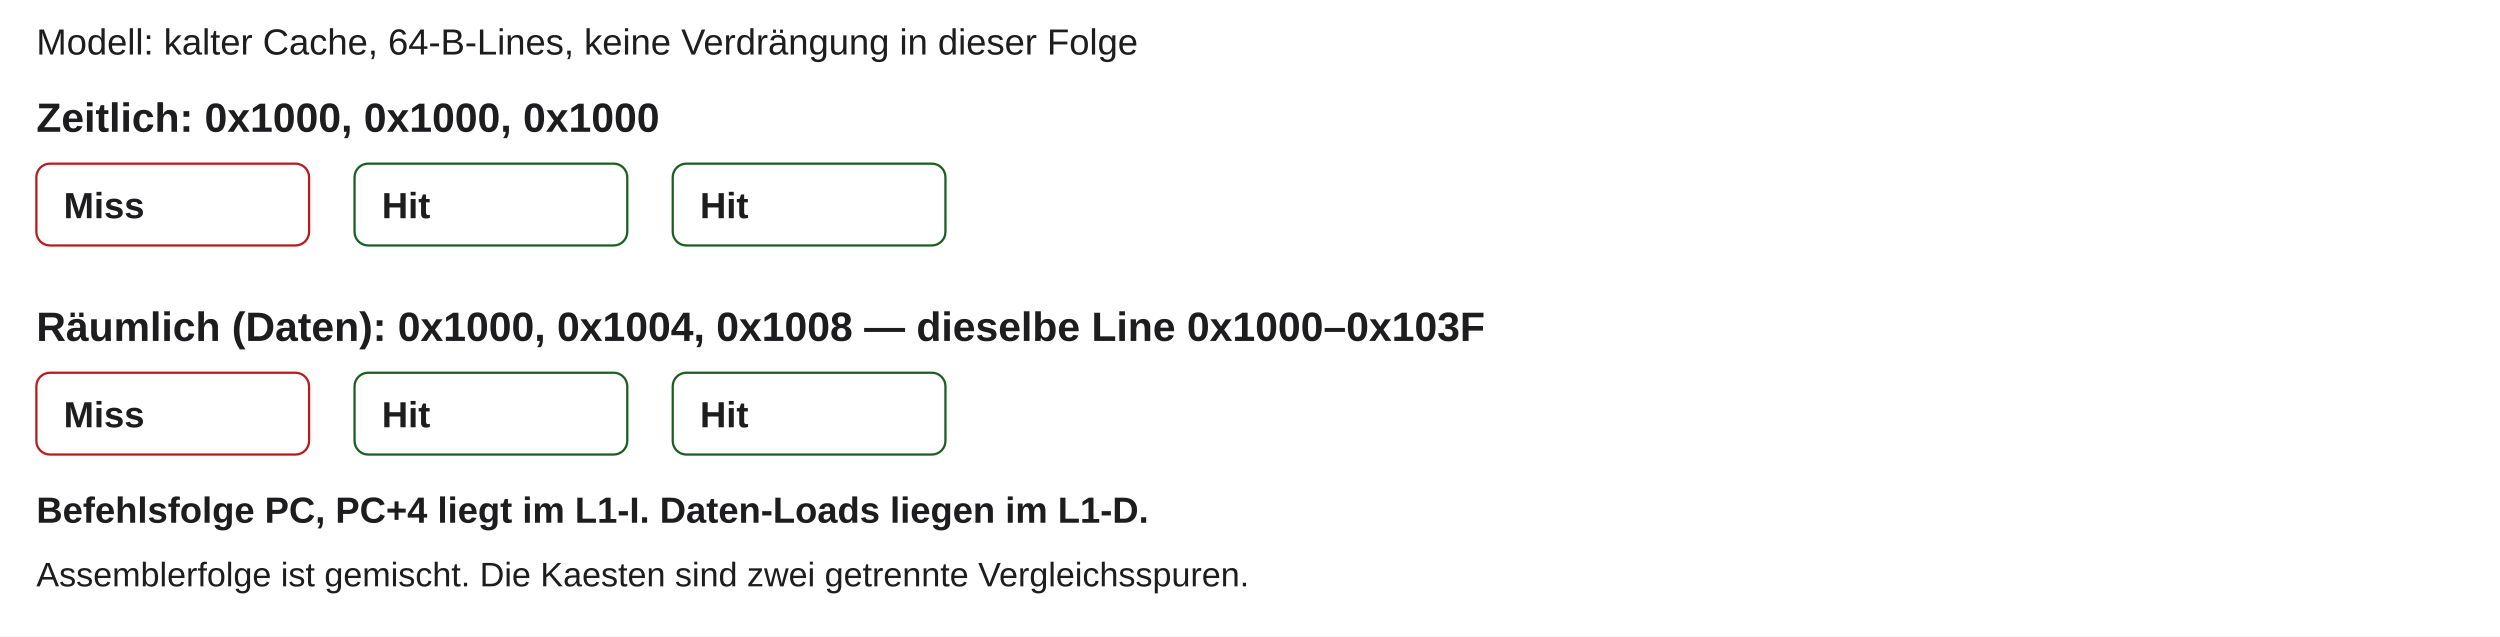
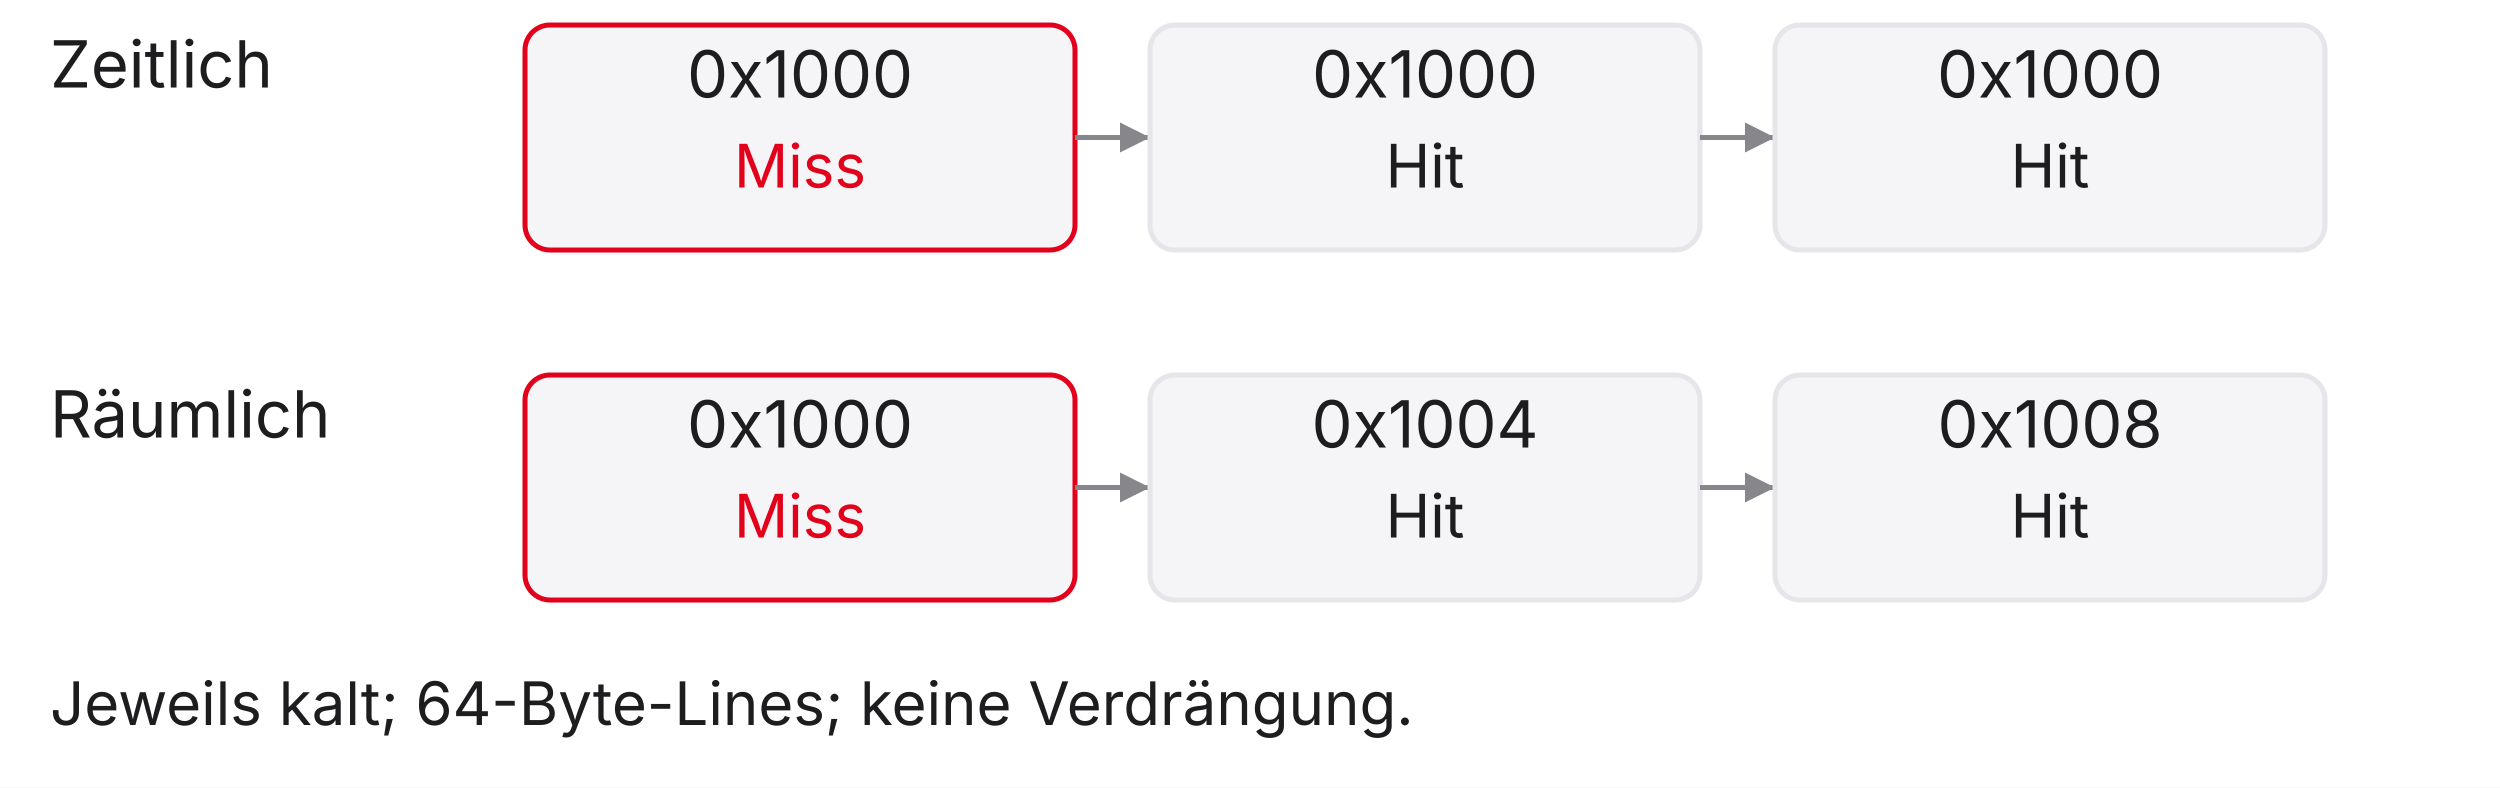
- <svg xmlns="http://www.w3.org/2000/svg" viewBox="0 0 1100 280" width="1100" height="280">
-   <rect width="1100" height="280" fill="#fff" />
-   <style>text{font-family:Arial,Helvetica,sans-serif;fill:#1D1D1F}</style>
-   <text x="16" y="24" font-size="16" font-weight="400" fill="#5F6368" text-anchor="start">Modell: kalter Cache, 64-B-Lines, keine Verdrängung in dieser Folge</text>
-   <text x="16" y="58" font-size="18" font-weight="600" fill="#1D1D1F" text-anchor="start">Zeitlich: 0x1000, 0x1000, 0x1000</text>
-   <rect x="16" y="72" width="120" height="36" rx="6" fill="#fff" stroke="#B71C1C" />
-   <text x="28" y="96" font-size="16" font-weight="600" fill="#B71C1C" text-anchor="start">Miss</text>
-   <rect x="156" y="72" width="120" height="36" rx="6" fill="#fff" stroke="#1B5E20" />
-   <text x="168" y="96" font-size="16" font-weight="600" fill="#1B5E20" text-anchor="start">Hit</text>
-   <rect x="296" y="72" width="120" height="36" rx="6" fill="#fff" stroke="#1B5E20" />
-   <text x="308" y="96" font-size="16" font-weight="600" fill="#1B5E20" text-anchor="start">Hit</text>
-   <text x="16" y="150" font-size="18" font-weight="600" fill="#1D1D1F" text-anchor="start">Räumlich (Daten): 0x1000, 0x1004, 0x1008 — dieselbe Line 0x1000–0x103F</text>
-   <rect x="16" y="164" width="120" height="36" rx="6" fill="#fff" stroke="#B71C1C" />
-   <text x="28" y="188" font-size="16" font-weight="600" fill="#B71C1C" text-anchor="start">Miss</text>
-   <rect x="156" y="164" width="120" height="36" rx="6" fill="#fff" stroke="#1B5E20" />
-   <text x="168" y="188" font-size="16" font-weight="600" fill="#1B5E20" text-anchor="start">Hit</text>
-   <rect x="296" y="164" width="120" height="36" rx="6" fill="#fff" stroke="#1B5E20" />
-   <text x="308" y="188" font-size="16" font-weight="600" fill="#1B5E20" text-anchor="start">Hit</text>
-   <text x="16" y="230" font-size="16" font-weight="600" fill="#1D1D1F" text-anchor="start">Befehlsfolge PC, PC+4 liegt im L1-I. Daten-Loads liegen im L1-D.</text>
-   <text x="16" y="258" font-size="15" font-weight="400" fill="#5F6368" text-anchor="start">Assemblerfolge ist gemischt. Die Kaesten sind zwei getrennte Vergleichsspuren.</text>
+ <svg xmlns="http://www.w3.org/2000/svg" width="1000" height="315" viewBox="0 0 1000 315" role="img">
+   <style>text{font-family:Inter,Arial,sans-serif;font-weight:400}</style>
+   <rect width="1000" height="315" fill="#FFFFFF" />
+   <defs>
+     <marker id="arrow" markerWidth="8" markerHeight="8" refX="6" refY="3" orient="auto">
+       <path d="M0,0 L6,3 L0,6 Z" fill="#86868B" />
+     </marker>
+   </defs>
+   <text x="20" y="35" font-size="26" text-anchor="start" fill="#1D1D1F">Zeitlich</text>
+   <rect x="210" y="10" width="220" height="90" rx="10" fill="#F5F5F7" stroke="#E2001A" stroke-width="2" />
+   <text x="320" y="39" font-size="26" text-anchor="middle" fill="#1D1D1F">0x1000</text>
+   <text x="320" y="75" font-size="24" text-anchor="middle" fill="#E2001A">Miss</text>
+   <path d="M430,55 H460 V55" fill="none" stroke="#86868B" stroke-width="2" marker-end="url(#arrow)" />
+   <rect x="460" y="10" width="220" height="90" rx="10" fill="#F5F5F7" stroke="#E5E5EA" stroke-width="2" />
+   <text x="570" y="39" font-size="26" text-anchor="middle" fill="#1D1D1F">0x1000</text>
+   <text x="570" y="75" font-size="24" text-anchor="middle" fill="#1D1D1F">Hit</text>
+   <path d="M680,55 H710 V55" fill="none" stroke="#86868B" stroke-width="2" marker-end="url(#arrow)" />
+   <rect x="710" y="10" width="220" height="90" rx="10" fill="#F5F5F7" stroke="#E5E5EA" stroke-width="2" />
+   <text x="820" y="39" font-size="26" text-anchor="middle" fill="#1D1D1F">0x1000</text>
+   <text x="820" y="75" font-size="24" text-anchor="middle" fill="#1D1D1F">Hit</text>
+   <text x="20" y="175" font-size="26" text-anchor="start" fill="#1D1D1F">Räumlich</text>
+   <rect x="210" y="150" width="220" height="90" rx="10" fill="#F5F5F7" stroke="#E2001A" stroke-width="2" />
+   <text x="320" y="179" font-size="26" text-anchor="middle" fill="#1D1D1F">0x1000</text>
+   <text x="320" y="215" font-size="24" text-anchor="middle" fill="#E2001A">Miss</text>
+   <path d="M430,195 H460 V195" fill="none" stroke="#86868B" stroke-width="2" marker-end="url(#arrow)" />
+   <rect x="460" y="150" width="220" height="90" rx="10" fill="#F5F5F7" stroke="#E5E5EA" stroke-width="2" />
+   <text x="570" y="179" font-size="26" text-anchor="middle" fill="#1D1D1F">0x1004</text>
+   <text x="570" y="215" font-size="24" text-anchor="middle" fill="#1D1D1F">Hit</text>
+   <path d="M680,195 H710 V195" fill="none" stroke="#86868B" stroke-width="2" marker-end="url(#arrow)" />
+   <rect x="710" y="150" width="220" height="90" rx="10" fill="#F5F5F7" stroke="#E5E5EA" stroke-width="2" />
+   <text x="820" y="179" font-size="26" text-anchor="middle" fill="#1D1D1F">0x1008</text>
+   <text x="820" y="215" font-size="24" text-anchor="middle" fill="#1D1D1F">Hit</text>
+   <text x="20" y="290" font-size="24" text-anchor="start" fill="#1D1D1F">Jeweils kalt; 64-Byte-Lines; keine Verdrängung.</text>
</svg>
